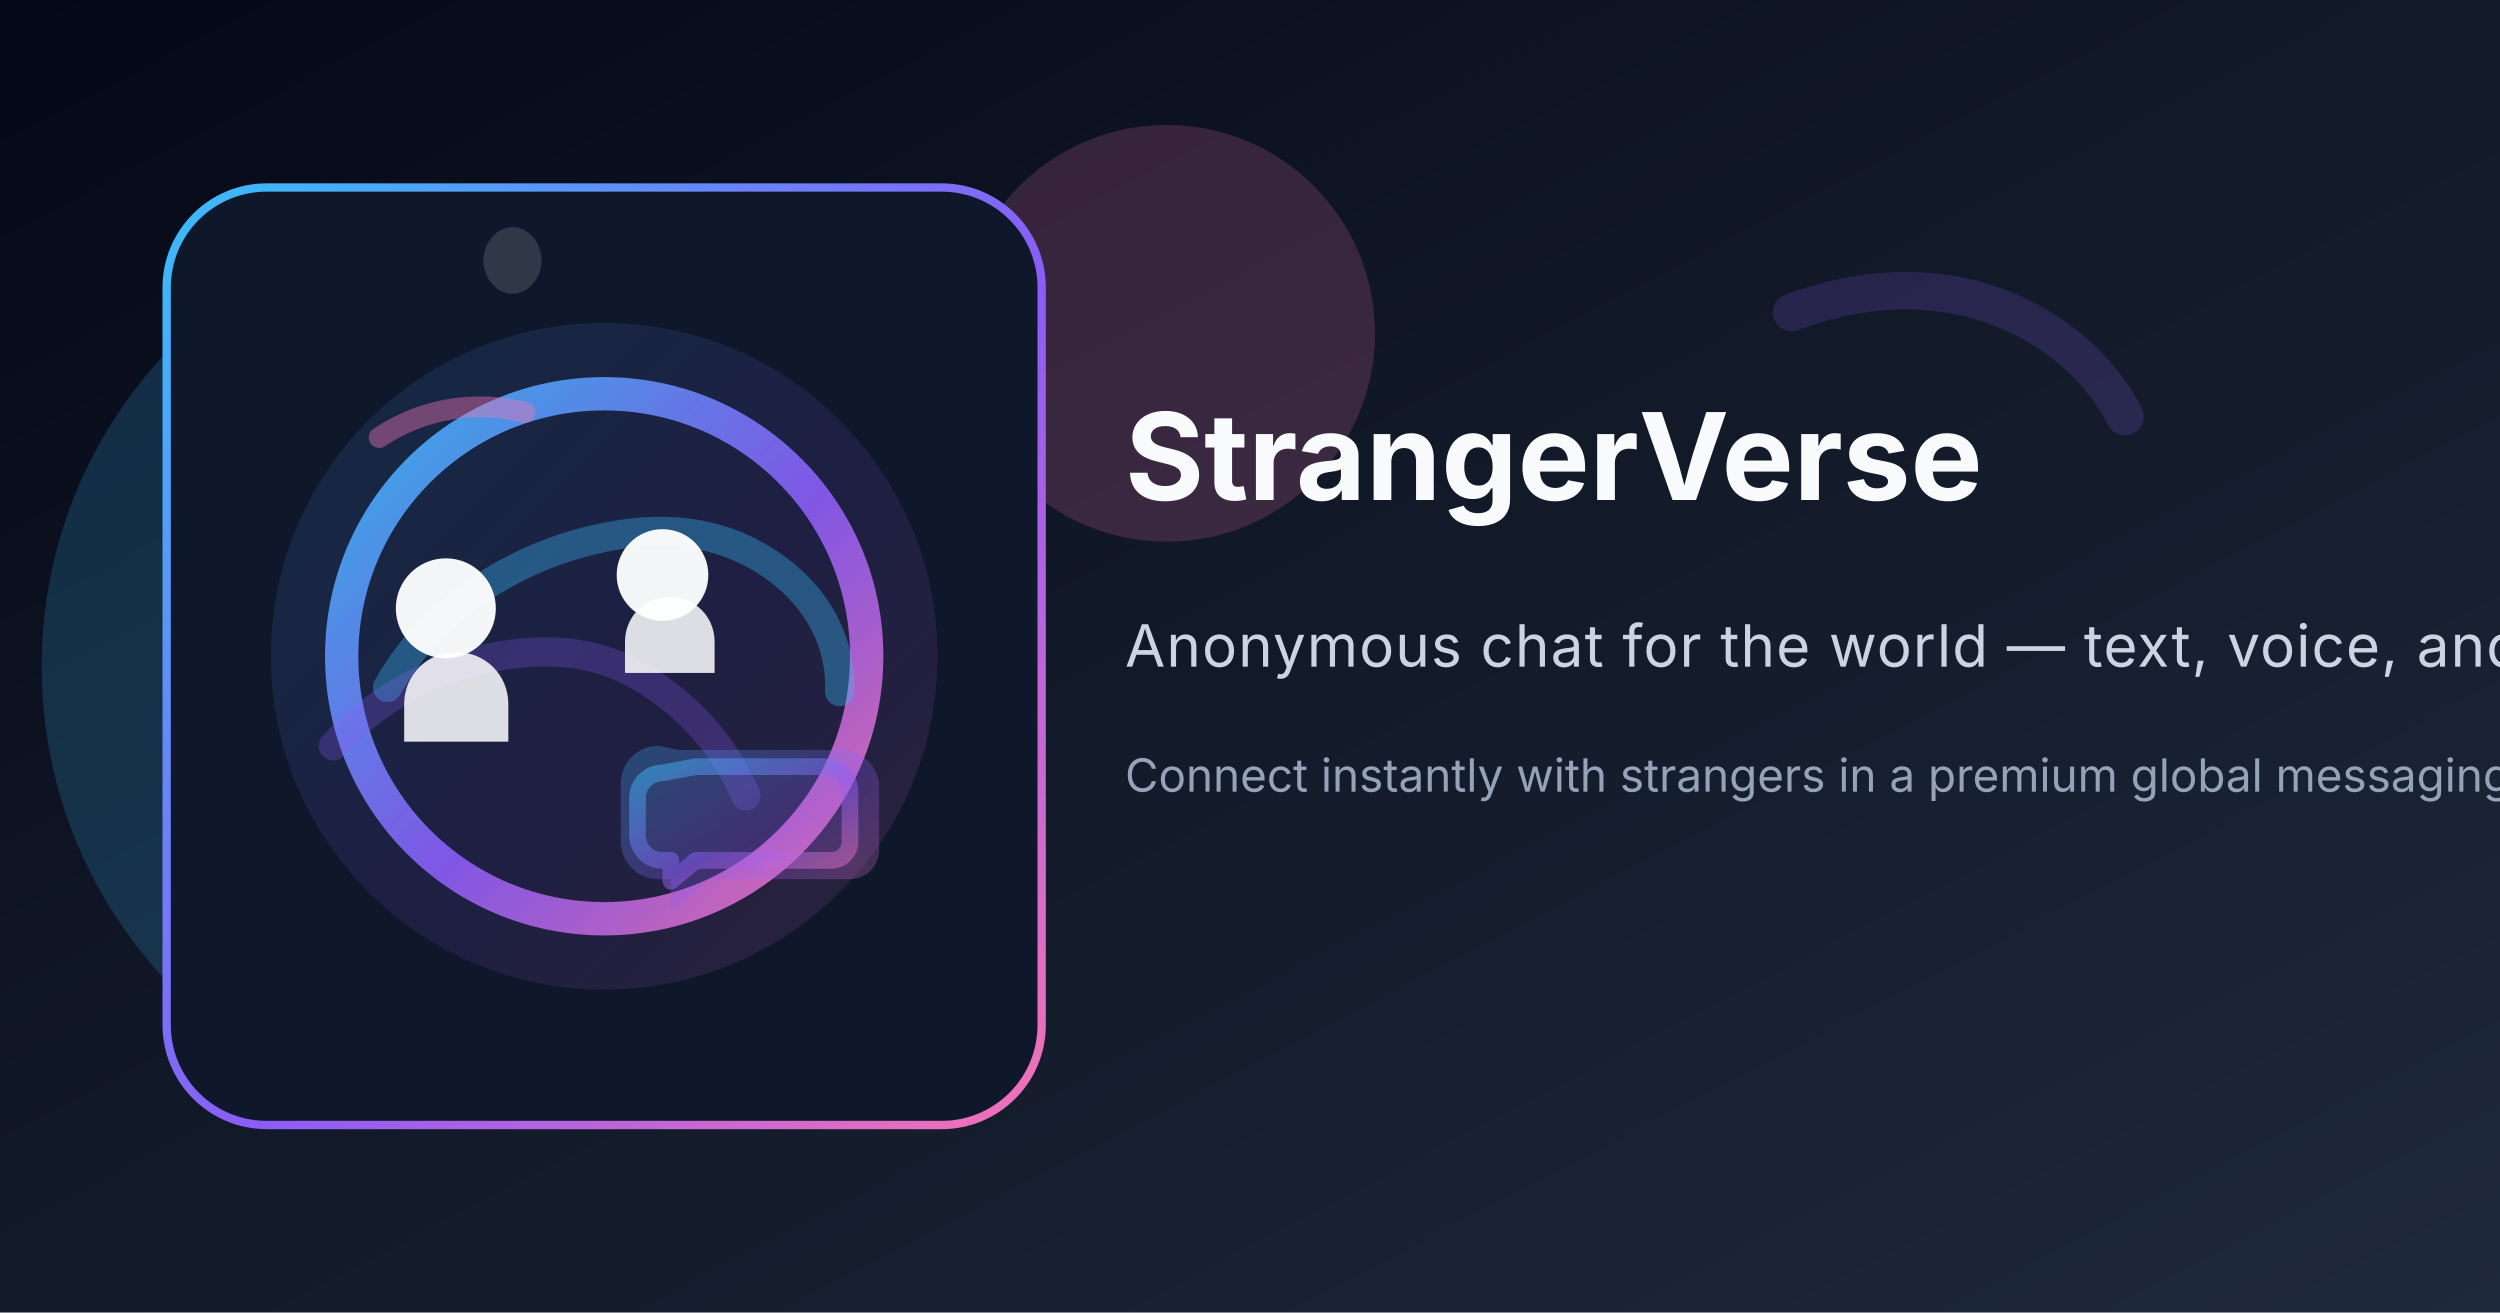
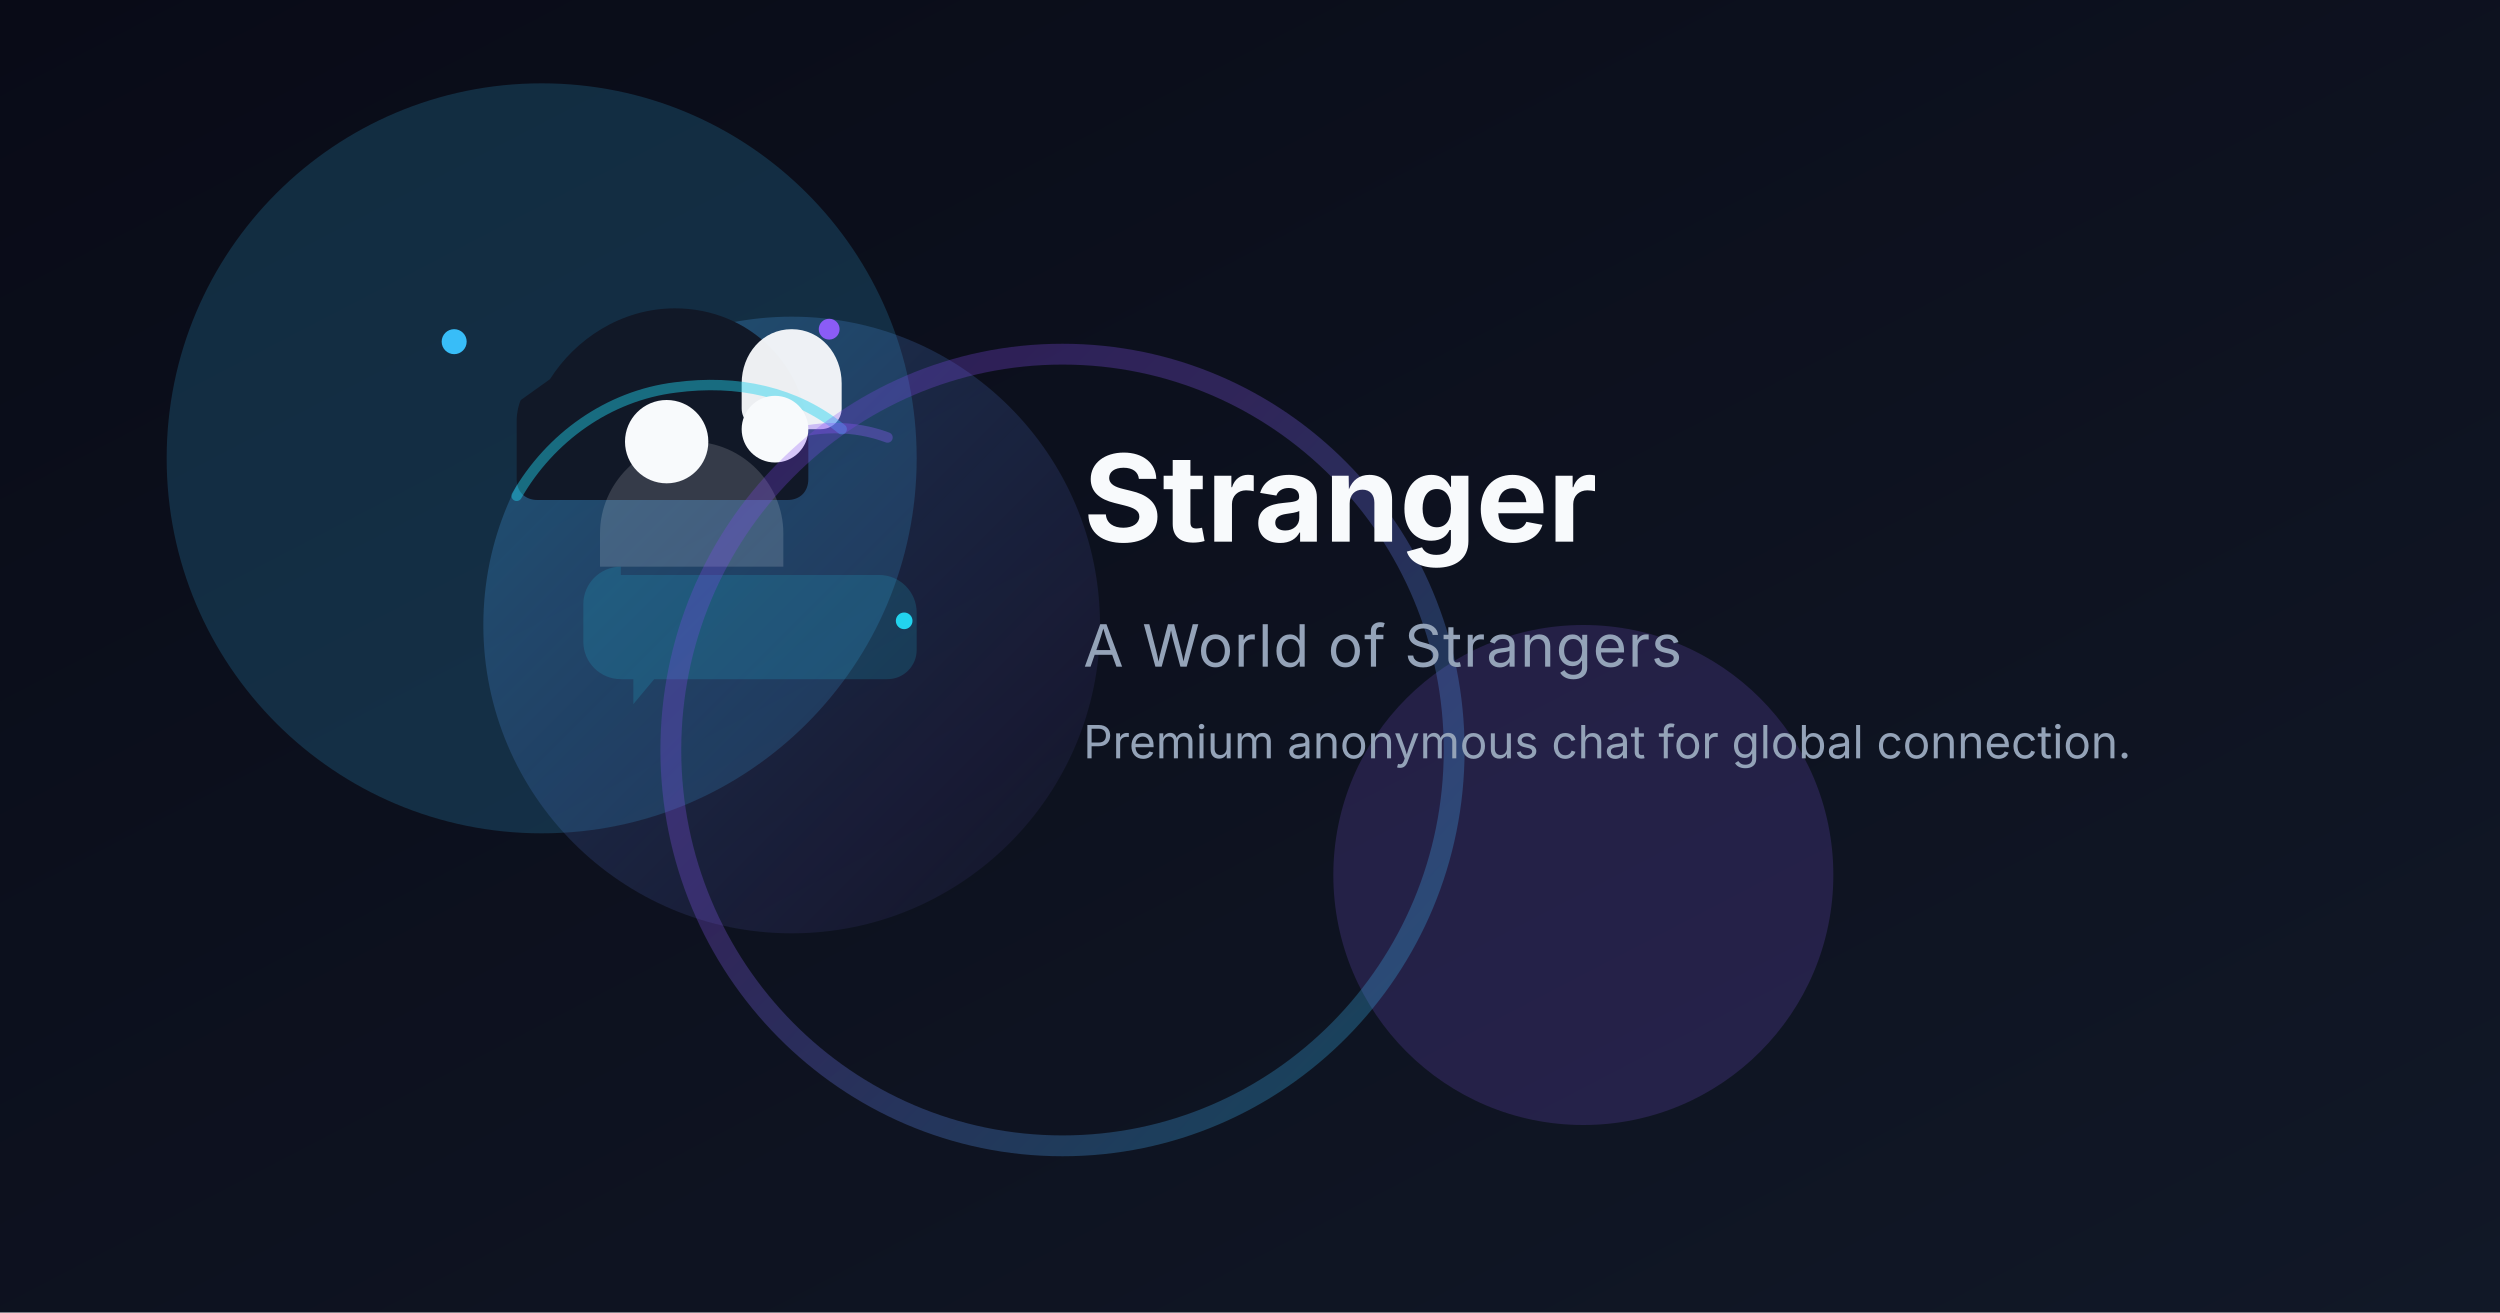
<svg xmlns="http://www.w3.org/2000/svg" viewBox="0 0 1200 630" role="img" aria-label="StrangerVerse preview">
  <defs>
    <linearGradient id="bg" x1="0%" y1="0%" x2="100%" y2="100%">
-       <stop offset="0%" stop-color="#050816" />
-       <stop offset="45%" stop-color="#111827" />
-       <stop offset="100%" stop-color="#1e293b" />
+       <stop offset="0%" stop-color="#090B17" />
+       <stop offset="100%" stop-color="#111827" />
    </linearGradient>
    <linearGradient id="brand" x1="0%" y1="0%" x2="100%" y2="100%">
-       <stop offset="0%" stop-color="#38bdf8" />
-       <stop offset="55%" stop-color="#8b5cf6" />
-       <stop offset="100%" stop-color="#f472b6" />
+       <stop offset="0%" stop-color="#7C3AED" />
+       <stop offset="40%" stop-color="#8B5CF6" />
+       <stop offset="100%" stop-color="#22D3EE" />
+     </linearGradient>
+     <linearGradient id="halo" x1="0%" y1="0%" x2="100%" y2="100%">
+       <stop offset="0%" stop-color="#38BDF8" stop-opacity="0.28" />
+       <stop offset="100%" stop-color="#8B5CF6" stop-opacity="0.04" />
    </linearGradient>
  </defs>
  <rect width="1200" height="630" fill="url(#bg)" />
  <g opacity="0.18">
-     <circle cx="240" cy="320" r="220" fill="#38bdf8" />
-     <circle cx="560" cy="160" r="100" fill="#f472b6" />
-     <path d="M860 150c80-30 140 10 160 50" stroke="#8b5cf6" stroke-width="18" stroke-linecap="round" fill="none" />
+     <circle cx="260" cy="220" r="180" fill="#38BDF8" />
+     <circle cx="760" cy="420" r="120" fill="#8B5CF6" />
  </g>
-   <rect x="80" y="90" width="420" height="450" rx="48" fill="#0f172a" stroke="url(#brand)" stroke-width="4" />
-   <circle cx="290" cy="315" r="160" fill="url(#brand)" fill-opacity="0.12" />
-   <circle cx="290" cy="315" r="126" stroke="url(#brand)" stroke-width="16" fill="none" opacity="0.9" />
-   <path d="M186 330c22-40 68-68 116-74 24-3 46 1 65 13 24 15 37 38 36 63" fill="none" stroke="#38bdf8" stroke-width="14" stroke-linecap="round" opacity="0.35" />
-   <path d="M160 358c22-24 52-40 86-44 22-3 42 0 60 10 24 14 42 34 52 58" fill="none" stroke="#8b5cf6" stroke-width="14" stroke-linecap="round" opacity="0.25" />
-   <circle cx="214" cy="292" r="24" fill="#ffffff" fill-opacity="0.95" />
-   <path d="M194 338c0-14 11-25 25-25s25 11 25 25v18h-50v-18Z" fill="#ffffff" fill-opacity="0.85" />
-   <circle cx="318" cy="276" r="22" fill="#ffffff" fill-opacity="0.95" />
-   <path d="M300 308c0-12 9.5-21.5 21.5-21.5S343 296 343 308v15h-43v-15Z" fill="#ffffff" fill-opacity="0.85" />
-   <path d="M326 360h78a18 18 0 0 1 18 18v30a14 14 0 0 1-14 14H340l-18 16v-16h-6a18 18 0 0 1-18-18v-28a18 18 0 0 1 18-18Z" fill="url(#brand)" opacity="0.28" />
-   <path d="M334 368h62a12 12 0 0 1 12 12v24a9 9 0 0 1-9 9H334l-12 10v-10h-4a12 12 0 0 1-12-12v-18a12 12 0 0 1 12-12Z" fill="none" stroke="url(#brand)" stroke-width="8" opacity="0.5" stroke-linejoin="round" />
-   <path d="M182 210c21-14 46-18 70-12" fill="none" stroke="#f472b6" stroke-width="10" stroke-linecap="round" opacity="0.42" />
-   <path d="M260 125c0 8-6 16-14 16s-14-8-14-16 6-16 14-16 14 8 14 16Z" fill="#ffffff" opacity="0.14" />
-   <text x="540" y="240" fill="#f8fafc" font-family="Inter, system-ui, sans-serif" font-size="58" font-weight="700">StrangerVerse</text>
-   <text x="540" y="320" fill="#cbd5e1" font-family="Inter, system-ui, sans-serif" font-size="28" letter-spacing="0.02em">Anonymous chat for the world — text, voice, and video.</text>
-   <text x="540" y="380" fill="#94a3b8" font-family="Inter, system-ui, sans-serif" font-size="22">Connect instantly with strangers in a premium global messaging experience.</text>
+   <g transform="translate(180 120)">
+     <circle cx="200" cy="180" r="148" fill="url(#halo)" />
+     <path d="M84 62c12-19 34-34 60-34 36 0 64 28 64 64v18c0 6-4 10-10 10H78c-6 0-10-4-10-10V82c0-4 1-8 2-10Z" fill="#111827" />
+     <path d="M176 64c0-14 10-26 24-26s24 12 24 26v12a10 10 0 0 1-10 10h-28a10 10 0 0 1-10-10V64Z" fill="#F8FAFC" opacity="0.95" />
+     <path d="M108 136c0-24 20-44 44-44s44 20 44 44v16H108v-16Z" fill="#F8FAFC" opacity="0.16" />
+     <path d="M68 118c16-28 44-48 76-52 30-4 58 2 80 20" fill="none" stroke="#22D3EE" stroke-width="5" opacity="0.45" stroke-linecap="round" />
+     <path d="M194 90c18-6 36-6 52 0" fill="none" stroke="#8B5CF6" stroke-width="5" opacity="0.35" stroke-linecap="round" />
+     <circle cx="140" cy="92" r="20" fill="#F8FAFC" />
+     <circle cx="192" cy="86" r="16" fill="#F8FAFC" />
+     <path d="M118 156h124a18 18 0 0 1 18 18v18a14 14 0 0 1-14 14H134l-10 12v-12H118a18 18 0 0 1-18-18v-18a18 18 0 0 1 18-18Z" fill="#22D3EE" fill-opacity="0.16" />
+     <circle cx="38" cy="44" r="6" fill="#38BDF8" />
+     <circle cx="218" cy="38" r="5" fill="#8B5CF6" />
+     <circle cx="254" cy="178" r="4" fill="#22D3EE" />
+   </g>
+   <g fill="none" stroke="url(#brand)" stroke-width="10" opacity="0.28" transform="translate(80 80)">
+     <ellipse cx="430" cy="280" rx="188" ry="190" />
+   </g>
+   <text x="520" y="260" fill="#F8FAFC" font-family="Inter, system-ui, sans-serif" font-size="58" font-weight="700">Stranger<span fill="url(#brand)">Verse</span>
+   </text>
+   <text x="520" y="320" fill="#94A3B8" font-family="Inter, system-ui, sans-serif" font-size="28" letter-spacing="0.02em">A World of Strangers</text>
+   <text x="520" y="364" fill="#94A3B8" font-family="Inter, system-ui, sans-serif" font-size="22">Premium anonymous chat for global connection.</text>
</svg>
